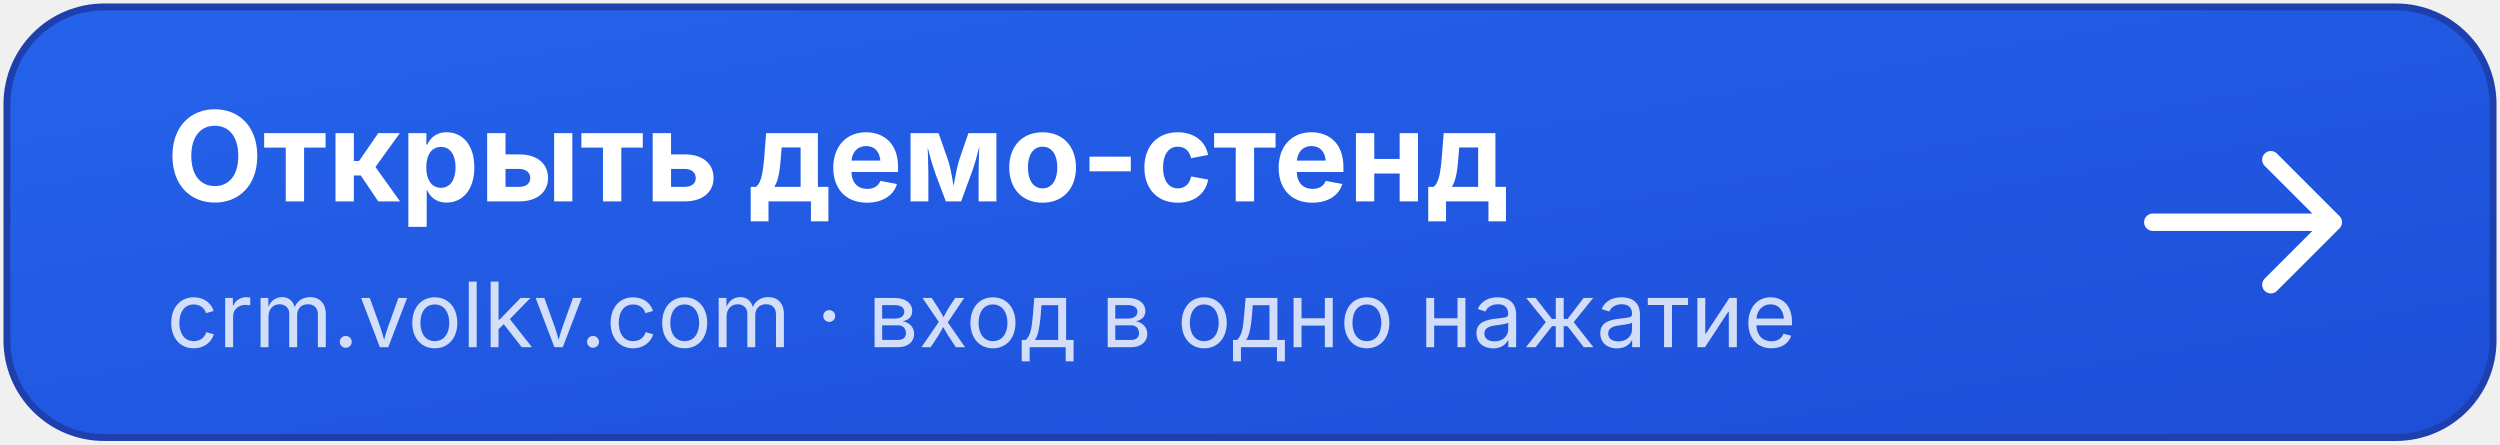
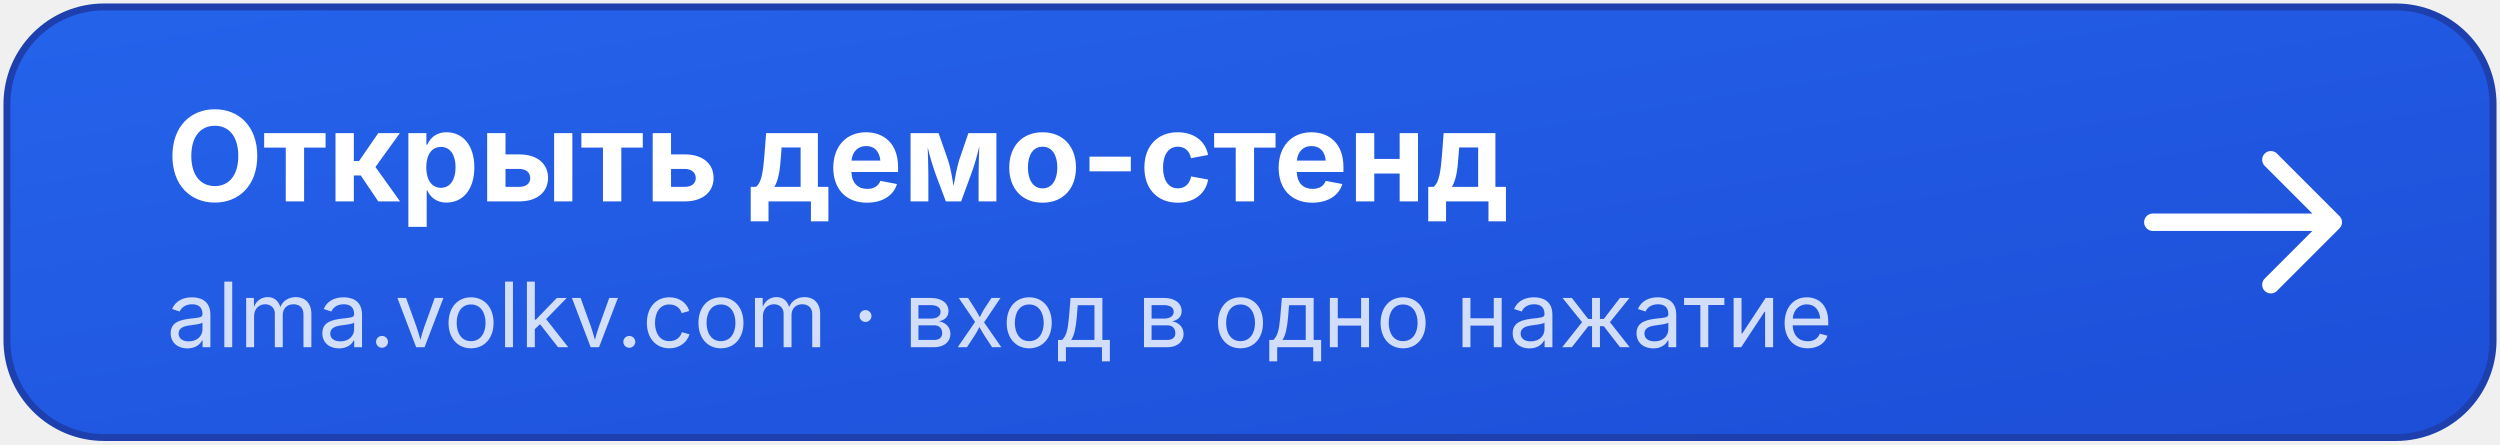
- <svg xmlns="http://www.w3.org/2000/svg" width="360" height="64" viewBox="0 0 360 64" role="img" aria-label="Открыть демо-стенд crm.volkv.com">
+ <svg xmlns="http://www.w3.org/2000/svg" width="360" height="64" viewBox="0 0 360 64" role="img" aria-label="Открыть демо-стенд alma.volkv.com">
  <defs>
    <linearGradient id="g" x1="0" y1="0" x2="1" y2="1">
      <stop offset="0" stop-color="#2563eb" />
      <stop offset="1" stop-color="#1d4ed8" />
    </linearGradient>
  </defs>
  <rect x="1" y="1" width="358" height="62" rx="14" fill="url(#g)" stroke="#1e40af" />
  <g font-family="Inter, -apple-system, 'Segoe UI', Helvetica, Arial, sans-serif" fill="#ffffff">
    <text x="24" y="29" font-size="18" font-weight="700">Открыть демо-стенд</text>
-     <text x="24" y="50" font-size="13" fill-opacity="0.8">crm.volkv.com · вход в одно нажатие</text>
+     <text x="24" y="50" font-size="13" fill-opacity="0.8">alma.volkv.com · вход в одно нажатие</text>
  </g>
  <path d="M310 32h26m-9-9 9 9-9 9" fill="none" stroke="#ffffff" stroke-width="2.5" stroke-linecap="round" stroke-linejoin="round" />
</svg>
